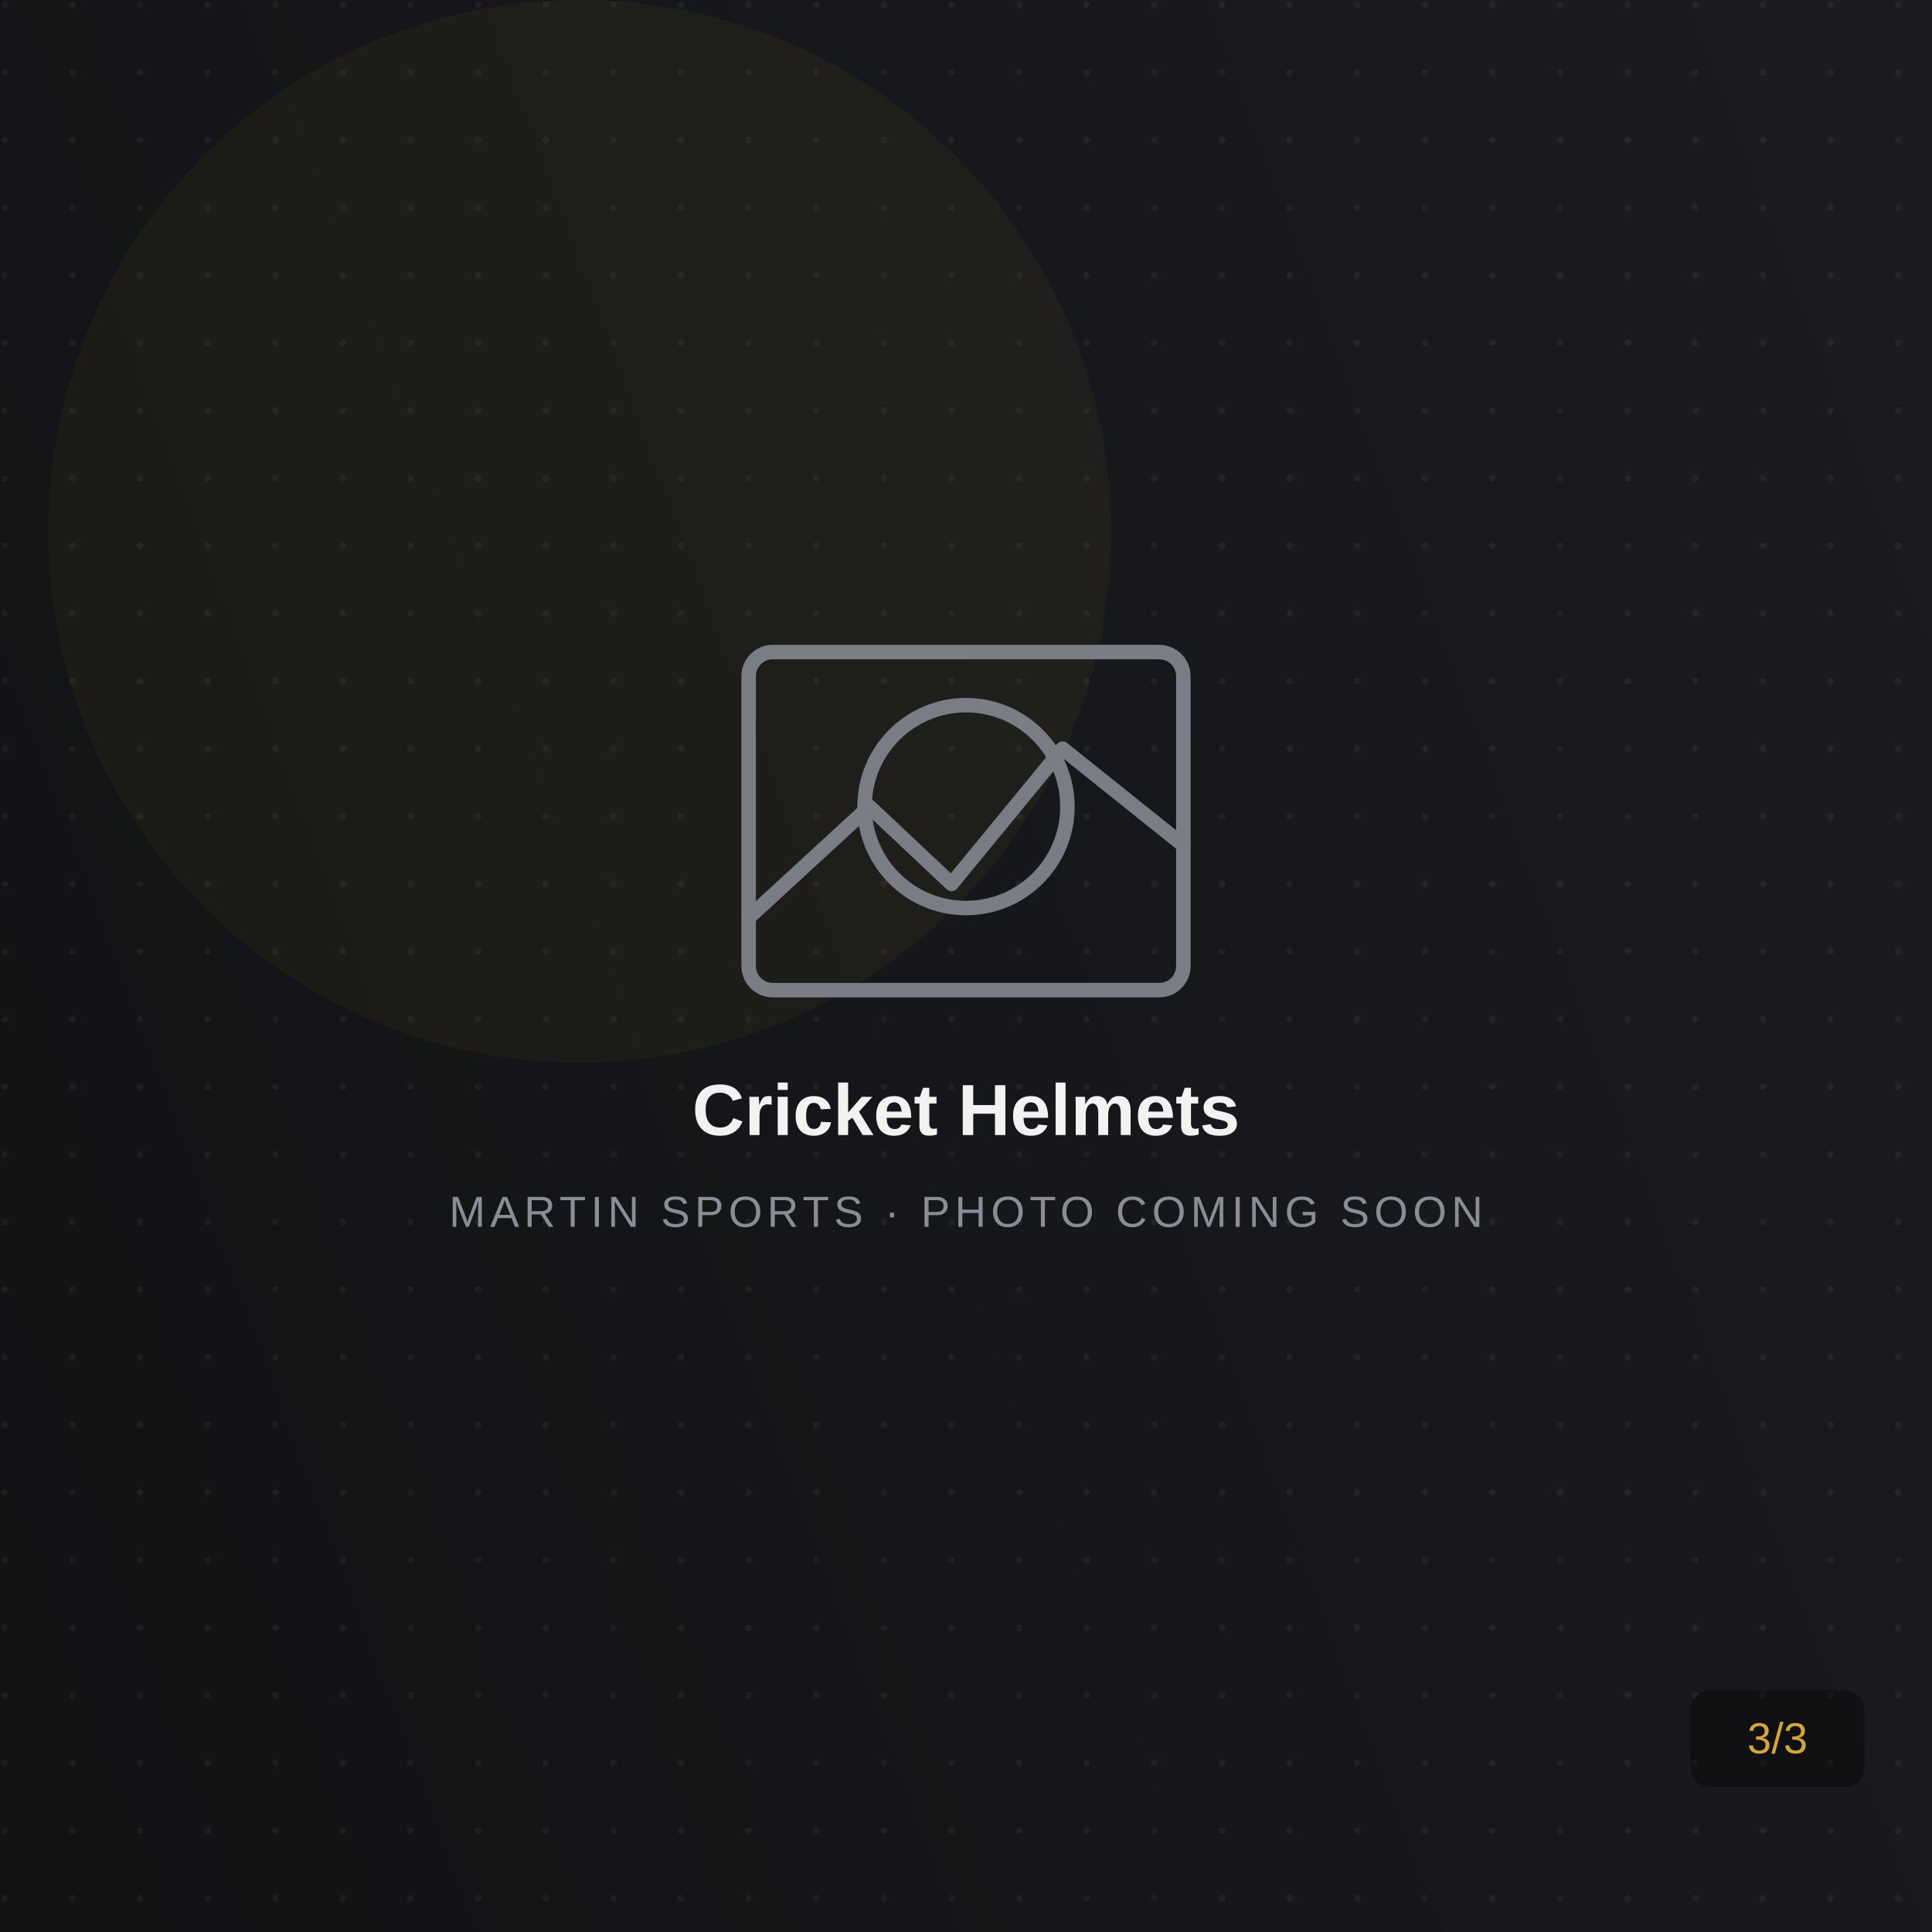
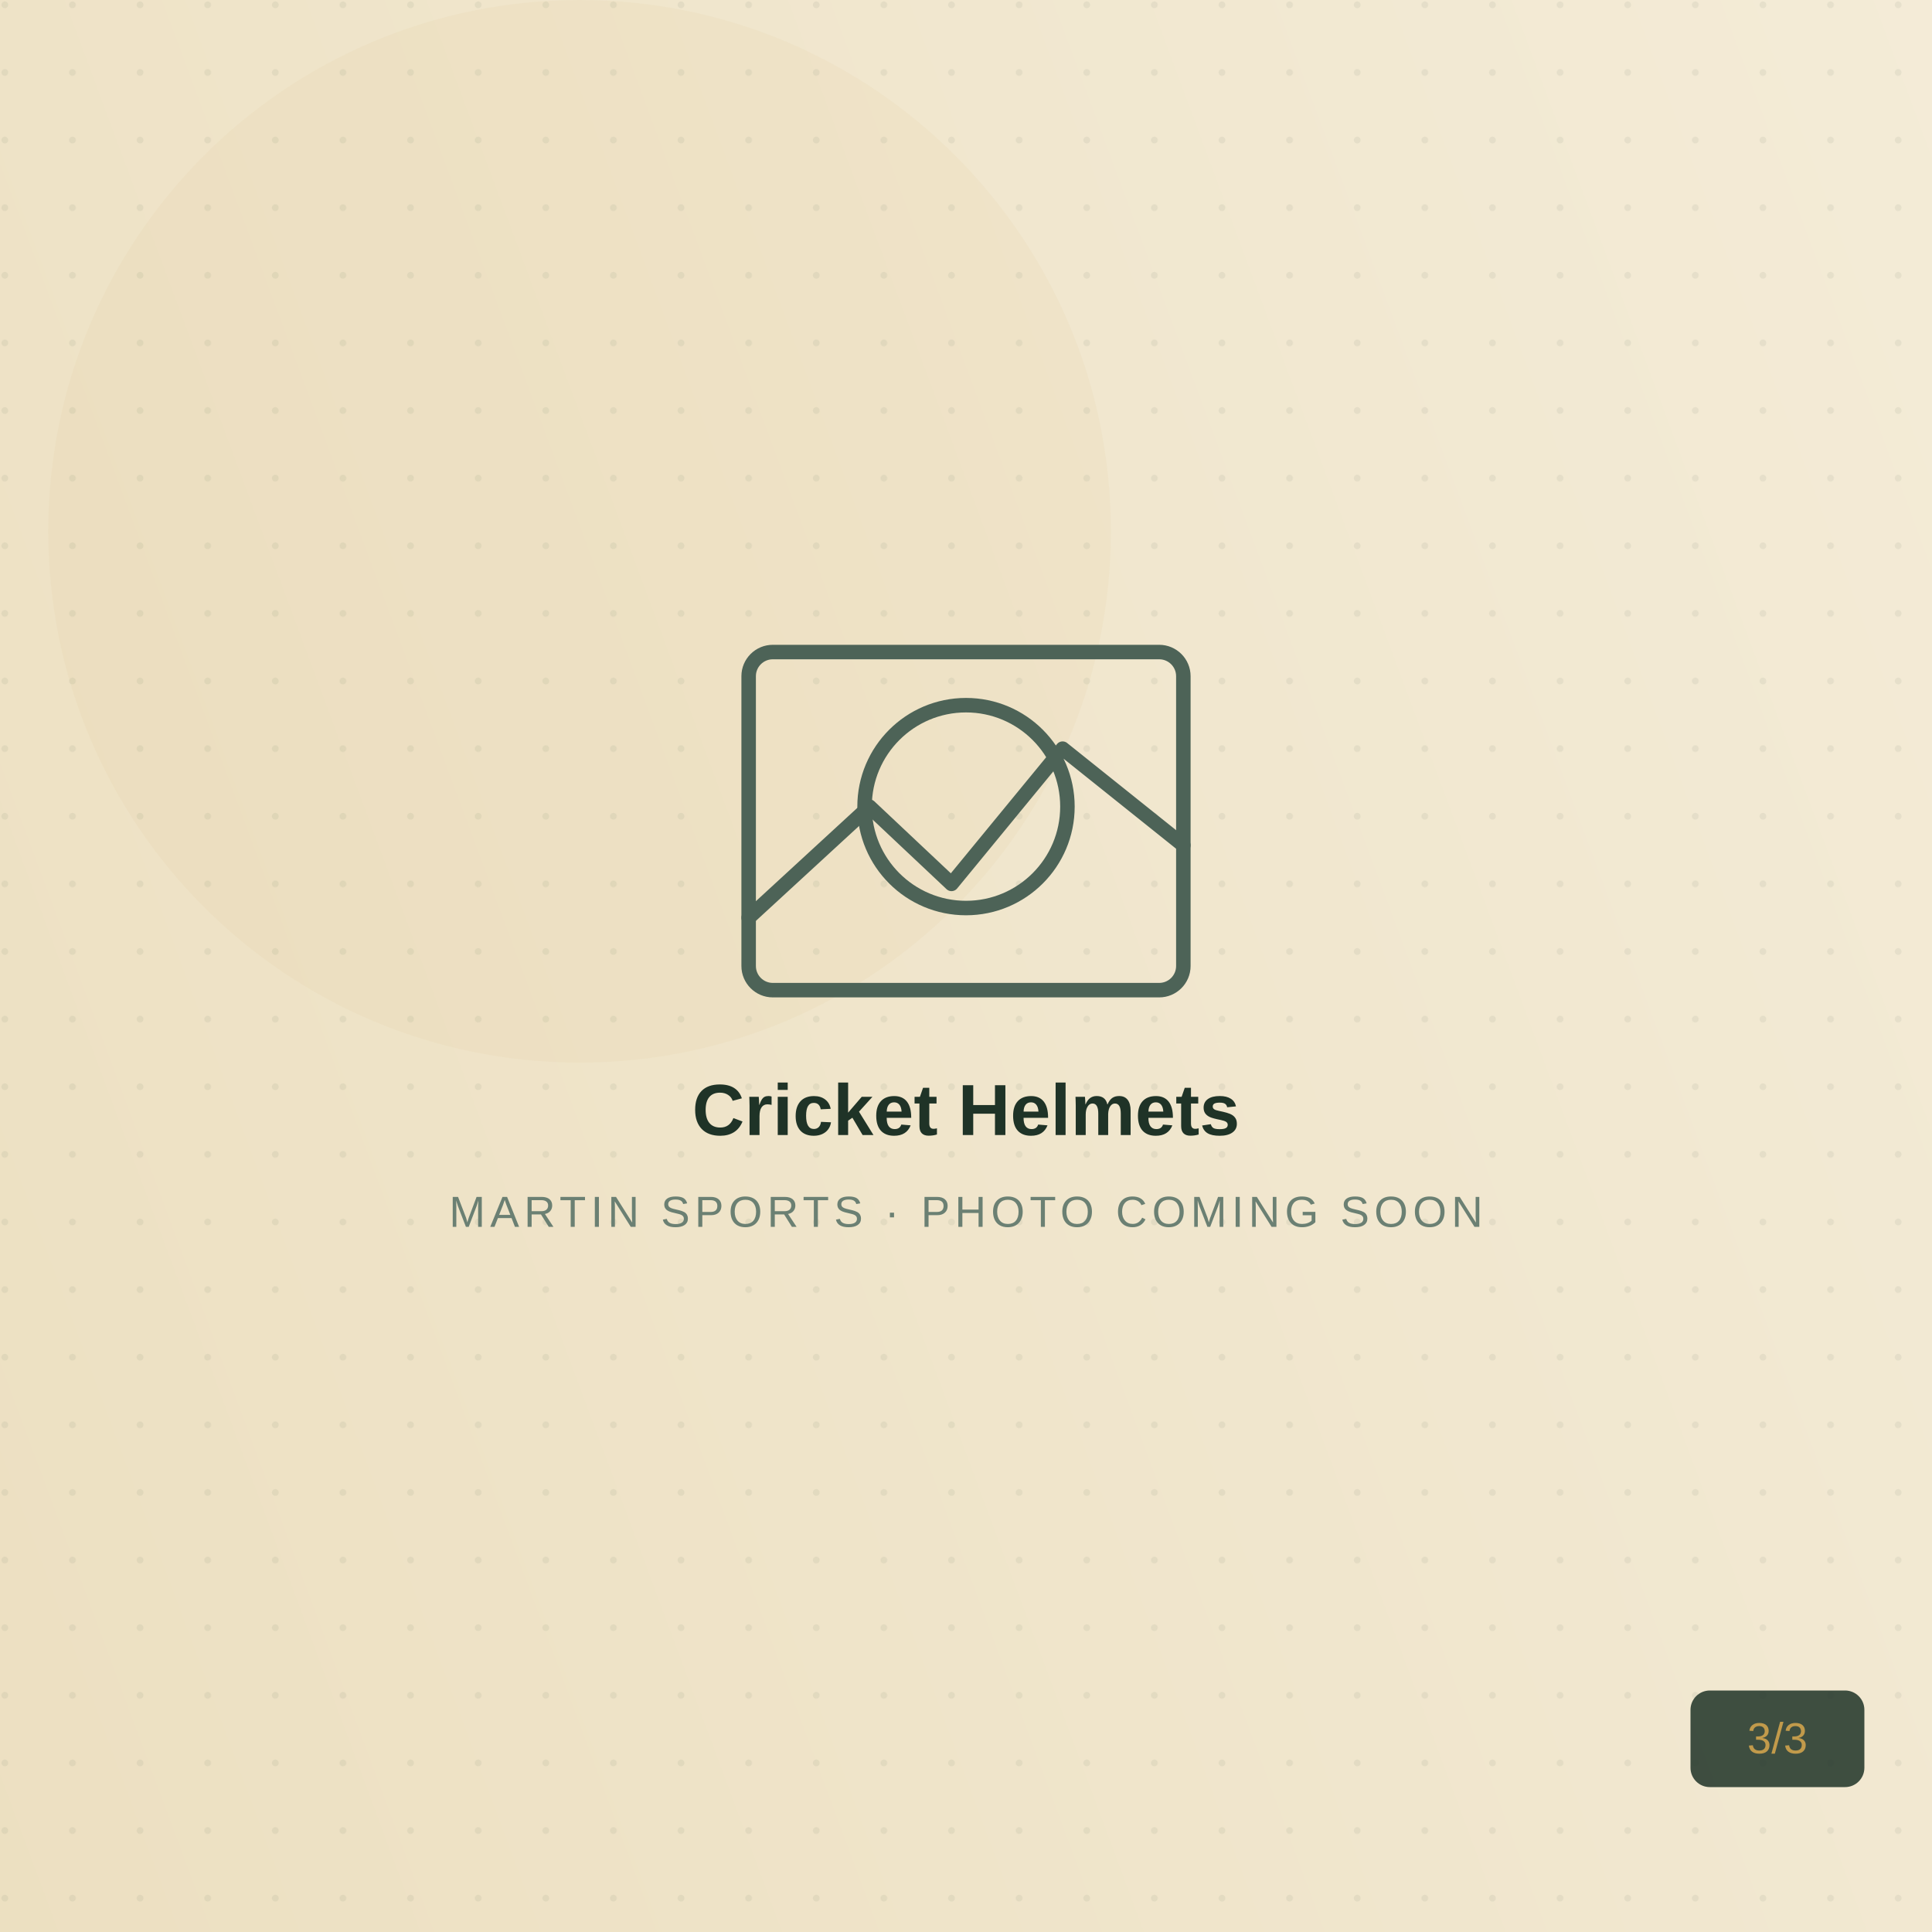
<svg xmlns="http://www.w3.org/2000/svg" viewBox="0 0 800 800">
  <defs>
    <linearGradient id="bg" x1="0%" y1="0%" x2="100%" y2="100%" gradientTransform="rotate(115 0.5 0.5)">
-       <stop offset="0%" stop-color="#1c1d21" />
-       <stop offset="100%" stop-color="#101113" />
+       <stop offset="0%" stop-color="#f4ecd8" />
+       <stop offset="100%" stop-color="#ecdfc0" />
    </linearGradient>
    <pattern id="dots" width="28" height="28" patternUnits="userSpaceOnUse">
-       <circle cx="2" cy="2" r="1.4" fill="#ffffff" fill-opacity="0.05" />
+       <circle cx="2" cy="2" r="1.4" fill="#1f3327" fill-opacity="0.06" />
    </pattern>
  </defs>
  <rect width="800" height="800" fill="url(#bg)" />
  <rect width="800" height="800" fill="url(#dots)" />
-   <circle cx="240" cy="220" r="220" fill="#d4a637" fill-opacity="0.05" />
-   <g transform="translate(400 340)" stroke="#7a7d85" stroke-width="6" fill="none" stroke-linejoin="round" stroke-linecap="round">
+   <circle cx="240" cy="220" r="220" fill="#c19a4b" fill-opacity="0.05" />
+   <g transform="translate(400 340)" stroke="#4d6357" stroke-width="6" fill="none" stroke-linejoin="round" stroke-linecap="round">
    <rect x="-90" y="-70" width="180" height="140" rx="10" />
    <circle cx="0" cy="-6" r="42" />
    <path d="M -90 40 L -40 -6 L -6 26 L 40 -30 L 90 10" />
  </g>
-   <text x="400" y="470" font-family="Arial, sans-serif" font-size="30" font-weight="700" fill="#f2f2f0" text-anchor="middle">Cricket Helmets</text>
-   <text x="400" y="508" font-family="Arial, sans-serif" font-size="18" letter-spacing="2" fill="#8a8d95" text-anchor="middle">MARTIN SPORTS · PHOTO COMING SOON</text>
-   <rect x="700" y="700" width="72" height="40" rx="8" fill="#000000" fill-opacity="0.35" />
-   <text x="736" y="726" font-family="Arial, sans-serif" font-size="18" fill="#d4a637" text-anchor="middle">3/3</text>
+   <text x="400" y="470" font-family="Arial, sans-serif" font-size="30" font-weight="700" fill="#1f3327" text-anchor="middle">Cricket Helmets</text>
+   <text x="400" y="508" font-family="Arial, sans-serif" font-size="18" letter-spacing="2" fill="#6b8073" text-anchor="middle">MARTIN SPORTS · PHOTO COMING SOON</text>
+   <rect x="700" y="700" width="72" height="40" rx="8" fill="#1f3327" fill-opacity="0.85" />
+   <text x="736" y="726" font-family="Arial, sans-serif" font-size="18" fill="#c19a4b" text-anchor="middle">3/3</text>
</svg>
